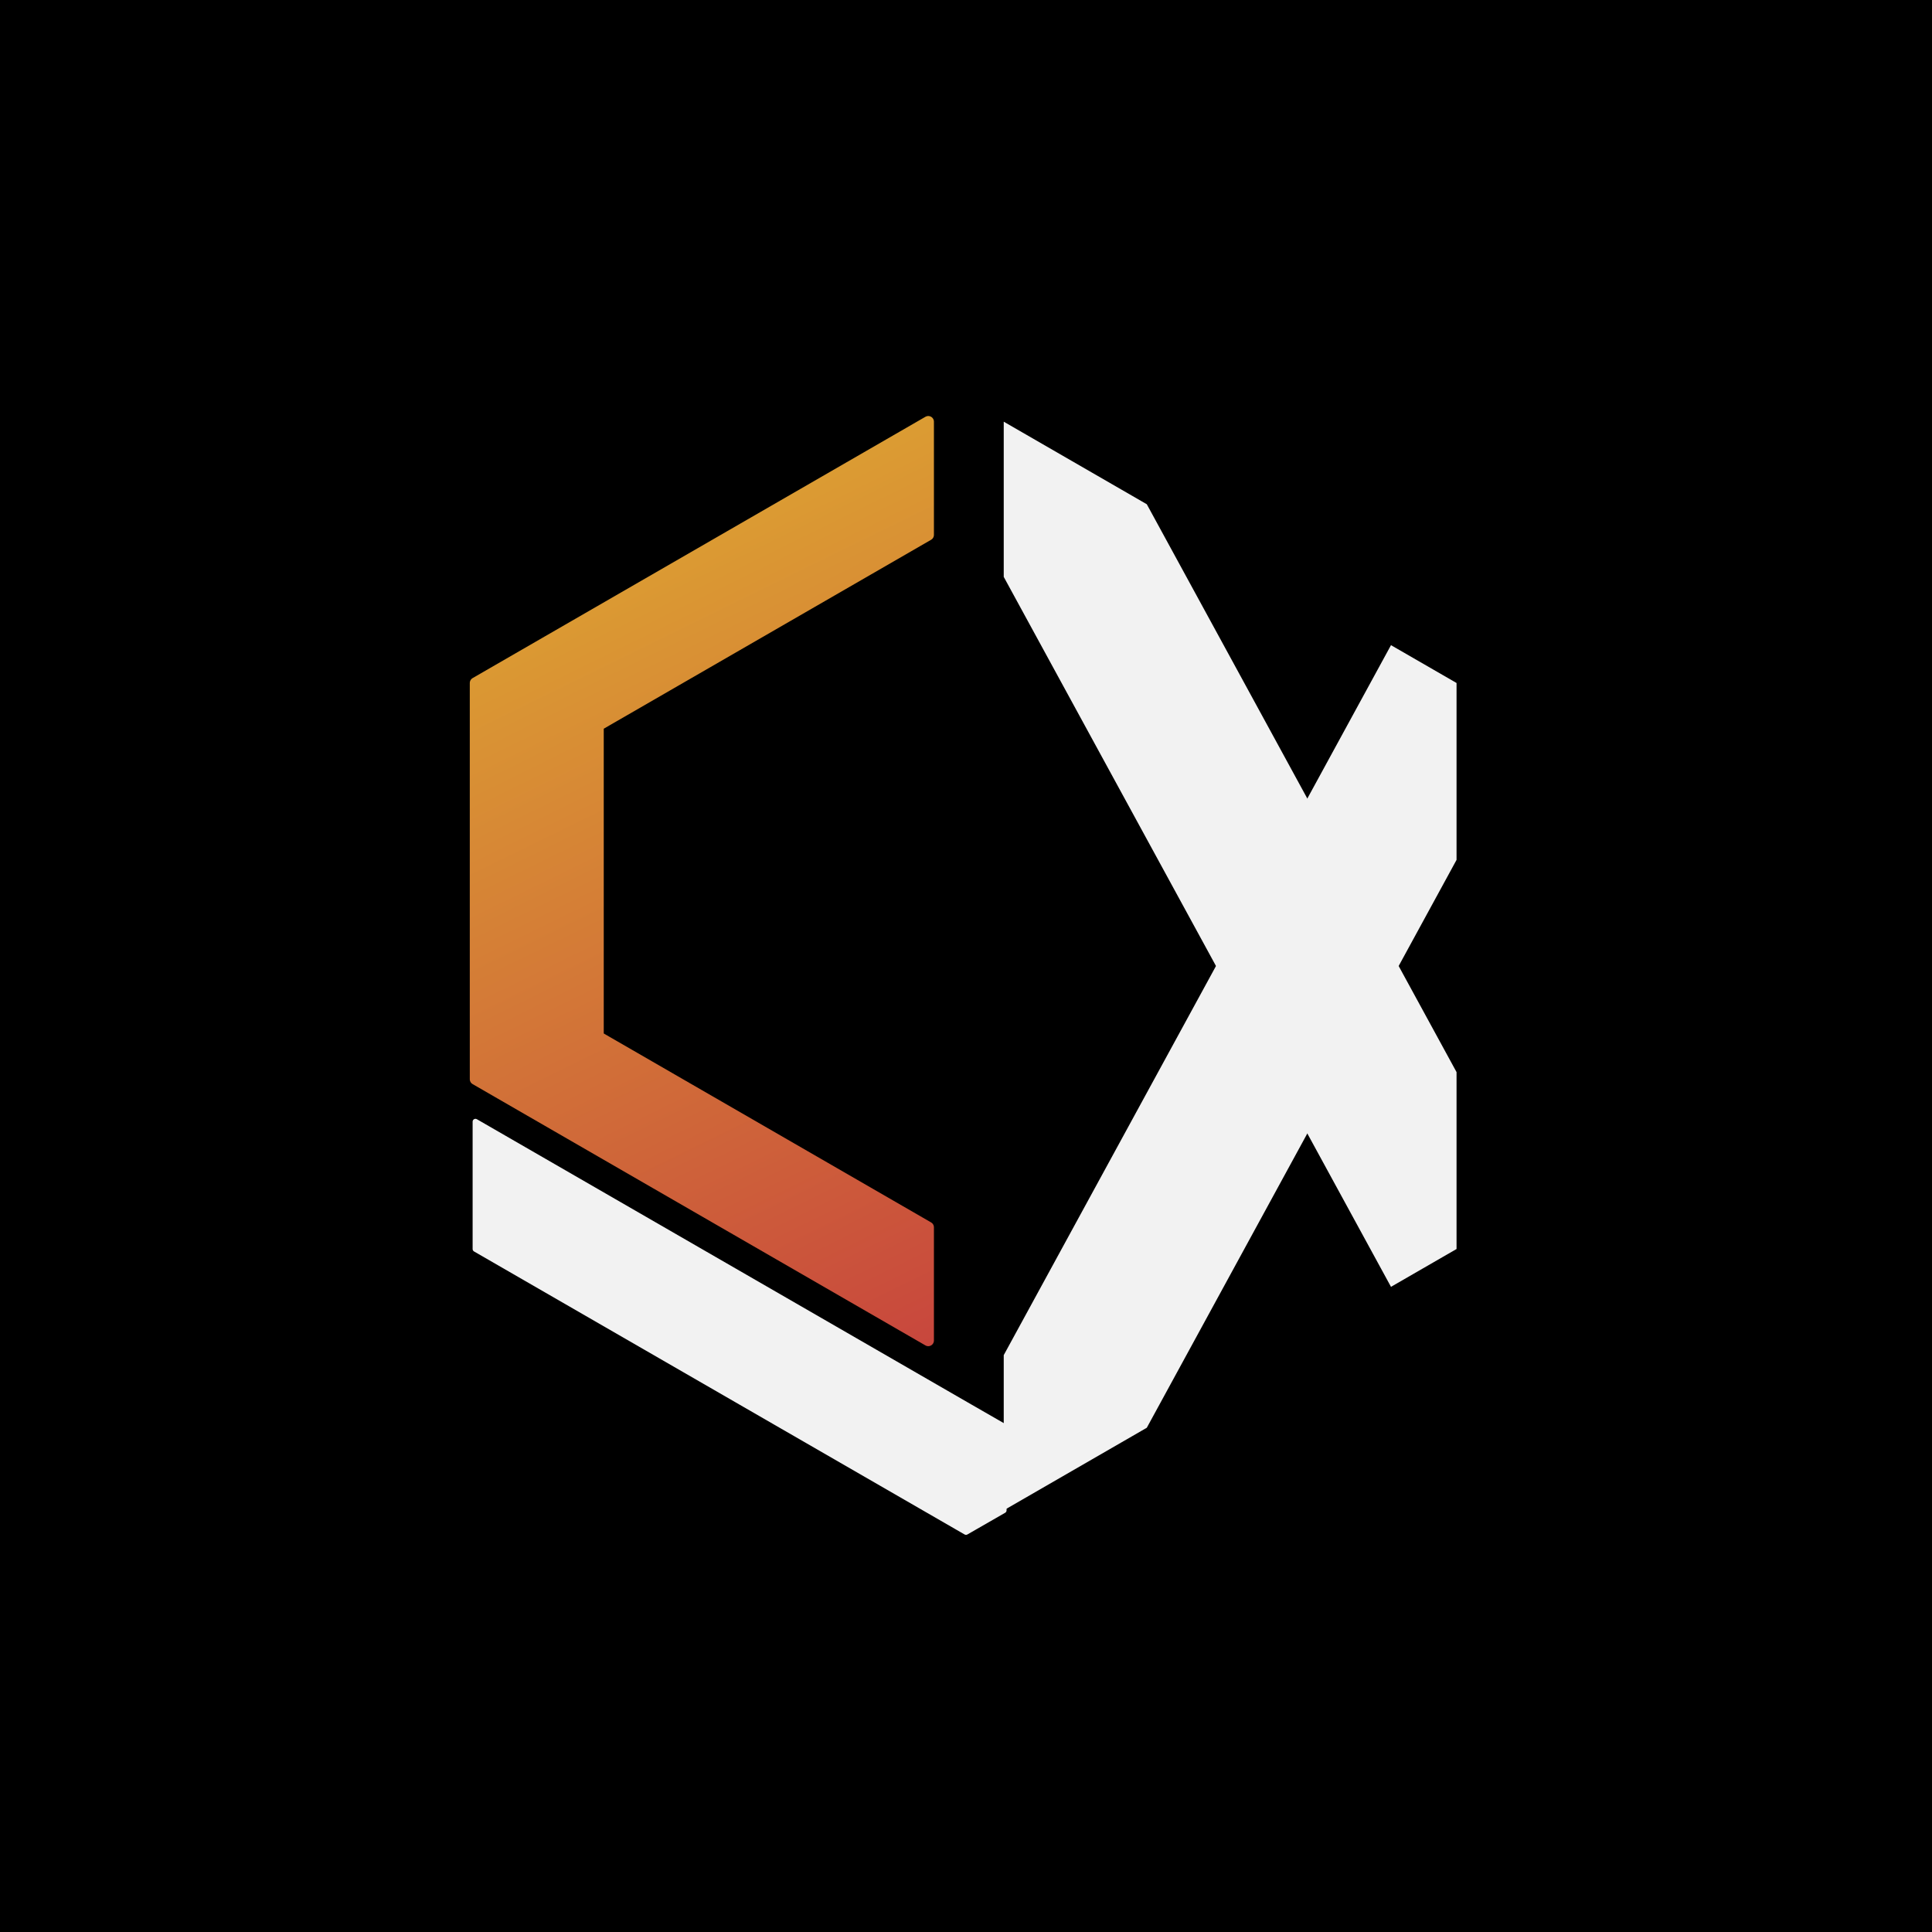
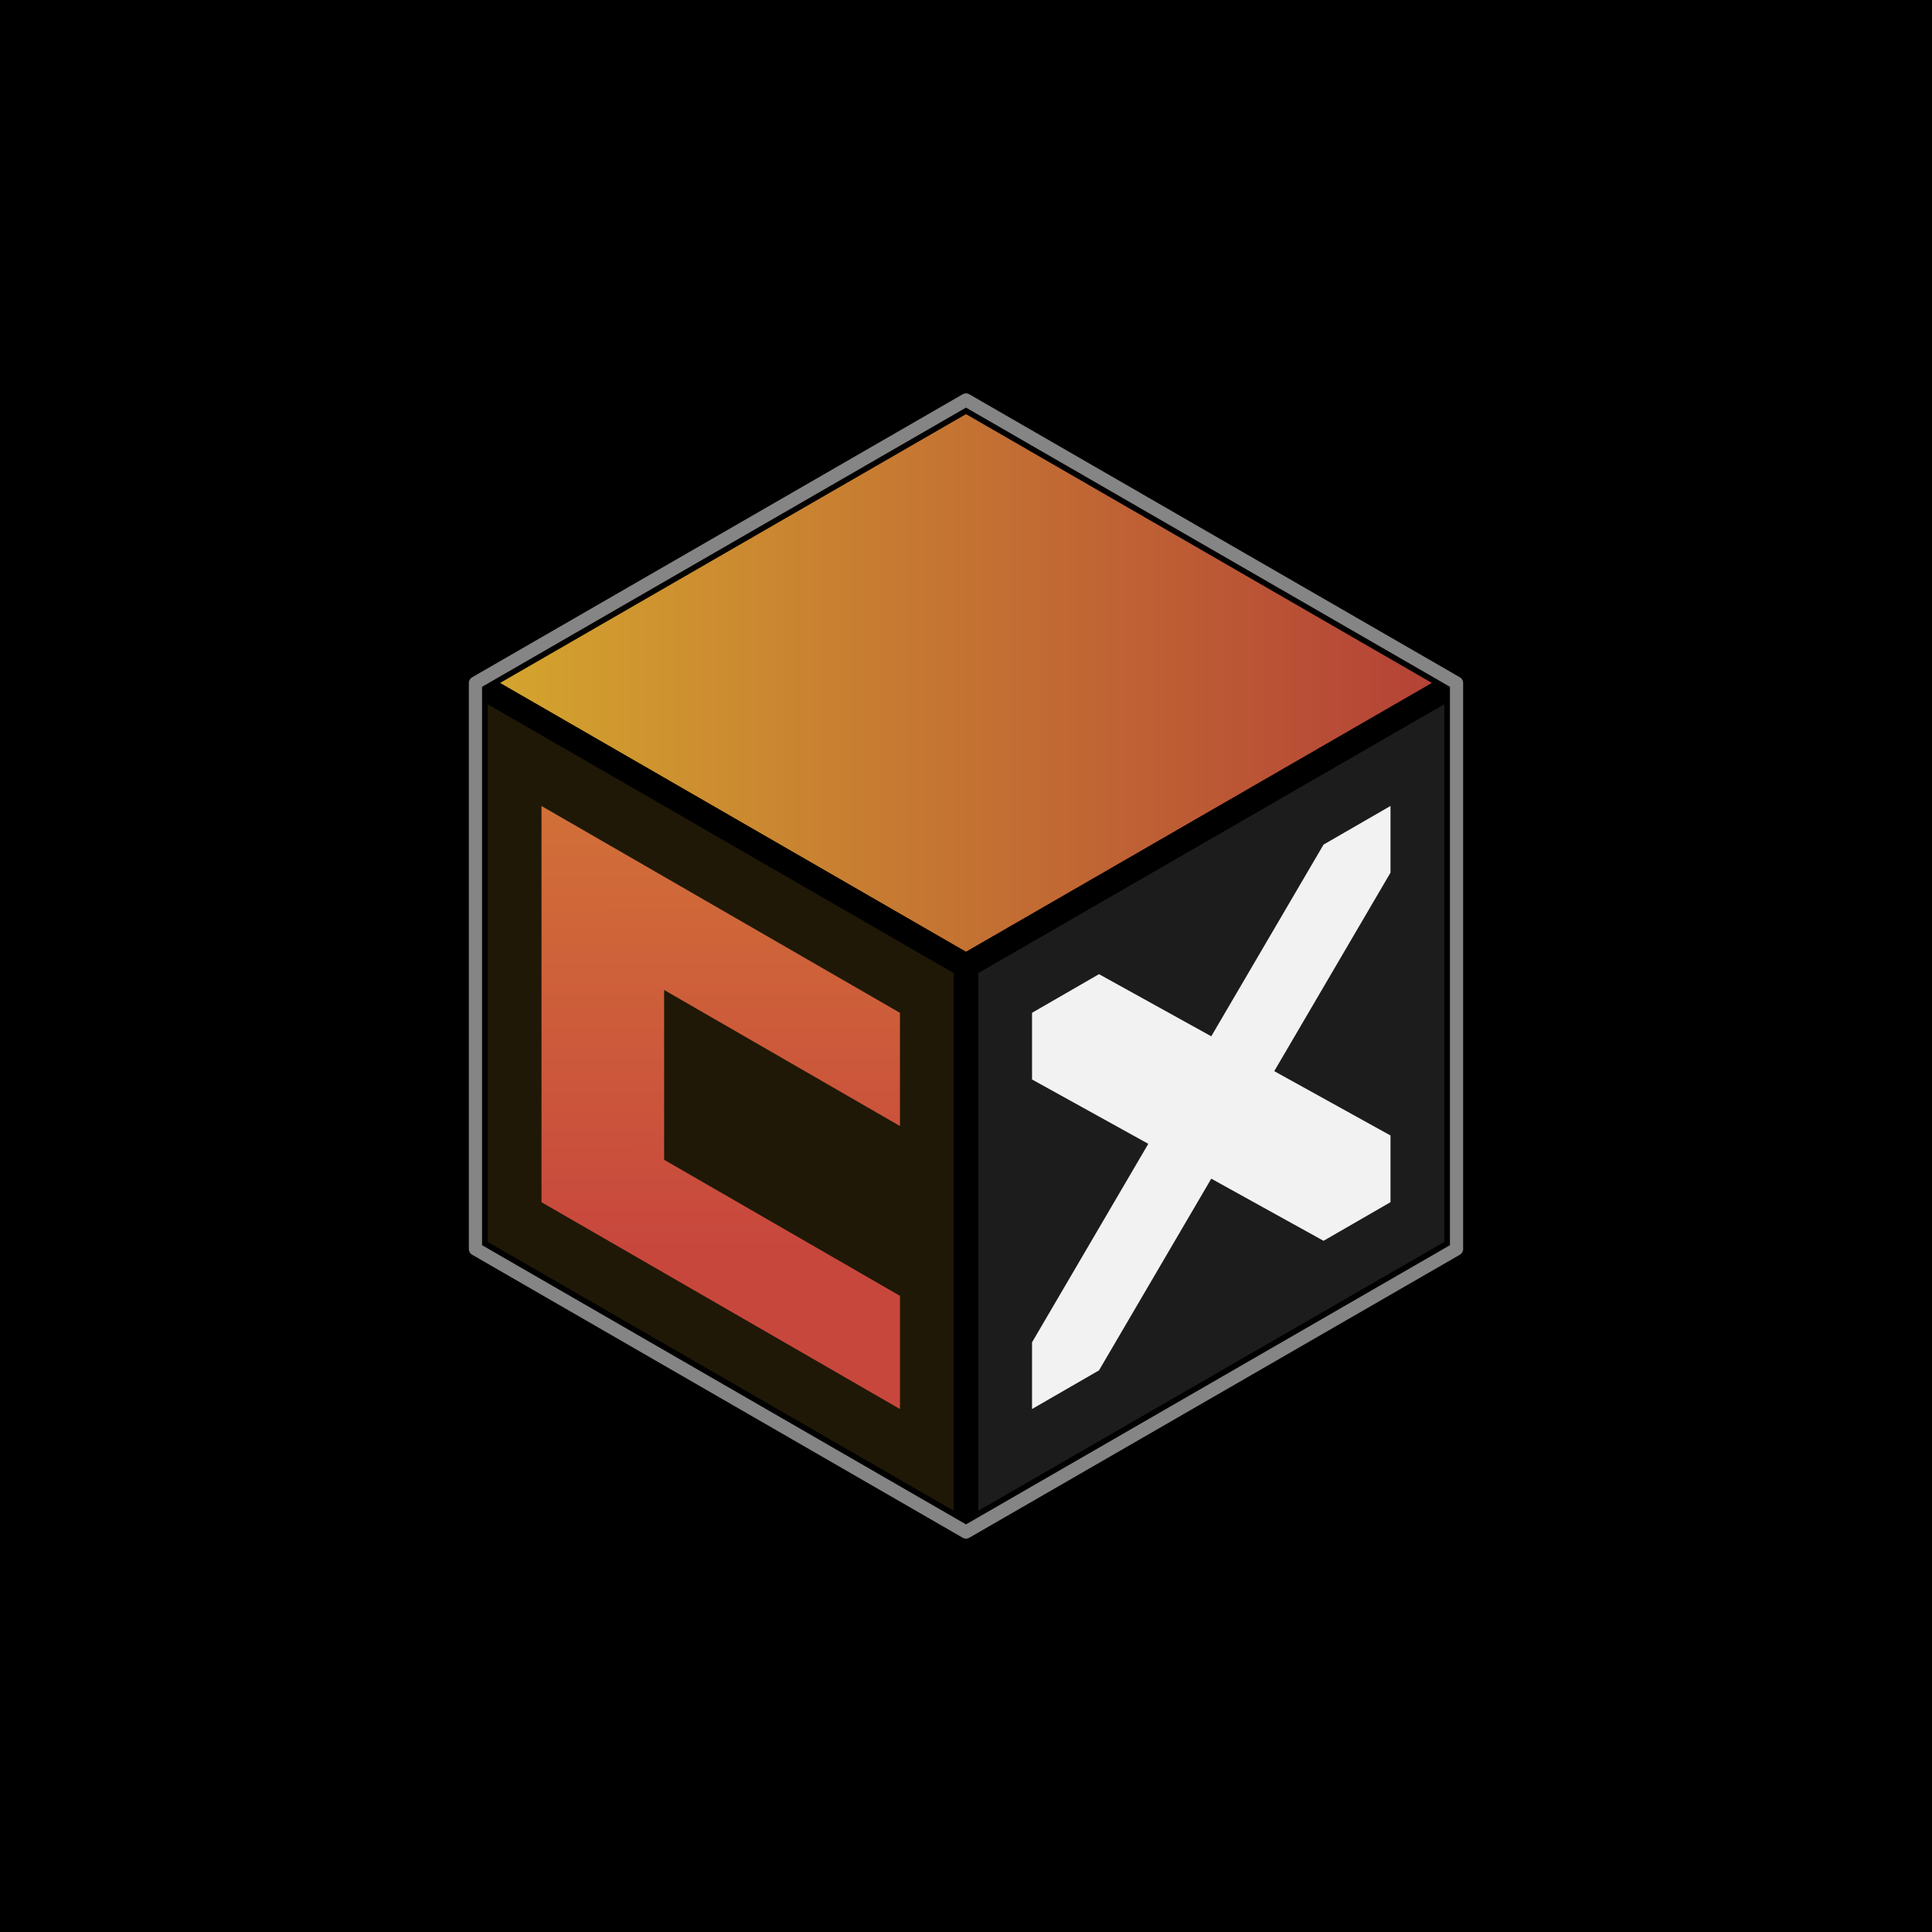
<svg xmlns="http://www.w3.org/2000/svg" viewBox="0 0 512 512">
  <rect width="512" height="512" fill="#000" />
  <g transform="translate(256.0 256.0) scale(2.500)">
    <defs>
-       <linearGradient id="cgc" gradientUnits="userSpaceOnUse" x1="-52" y1="-58" x2="-4" y2="40">
+       <linearGradient id="cgc" gradientUnits="userSpaceOnUse" x1="-52" y1="-30" x2="0" y2="60">
        <stop offset="0" stop-color="#E0B030" />
        <stop offset="1" stop-color="#C8473D" />
      </linearGradient>
-       <clipPath id="rcl">
-         <polygon points="4,-57.7 52,-30 52,30 4,57.7" />
+       <linearGradient id="tgc" gradientUnits="userSpaceOnUse" x1="-52" y1="-30" x2="52" y2="-30">
+         <stop offset="0" stop-color="#E0B030" stop-opacity=".95" />
+         <stop offset="1" stop-color="#C8473D" stop-opacity=".9" />
+       </linearGradient>
+       <clipPath id="xcl">
+         <rect x="7" y="9" width="38" height="42" />
      </clipPath>
    </defs>
-     <polygon points="-52,-30 -4,-57.7 -4,-45.7 -39,-25.5 -39,7.5 -4,27.7 -4,39.7 -52,12" fill="url(#cgc)" stroke="url(#cgc)" stroke-width="1.2" stroke-linejoin="round" />
-     <g clip-path="url(#rcl)" stroke="#f2f2f2" stroke-width="17">
-       <line x1="-2" y1="-70" x2="58" y2="40" />
-       <line x1="58" y1="-40" x2="-2" y2="70" />
+     <g stroke="#000" stroke-width="2.6" stroke-linejoin="round">
+       <polygon points="0,-60 52,-30 0,0 -52,-30" fill="url(#tgc)" />
+       <polygon points="-52,-30 0,0 0,60 -52,30" fill="#E0B030" fill-opacity=".14" />
+       <polygon points="0,0 52,-30 52,30 0,60" fill="#fff" fill-opacity=".11" />
    </g>
-     <polygon points="-52,16.5 0,46.5 4,48.8 4,57.7 0,60 -52,30" fill="#f2f2f2" stroke="#f2f2f2" stroke-width=".6" stroke-linejoin="round" />
+     <polygon points="0,-60 52,-30 52,30 0,60 -52,30 -52,-30" fill="none" stroke="#f2f2f2" stroke-opacity=".55" stroke-width="1.4" stroke-linejoin="round" />
+     <g transform="matrix(1 .577 0 1 -52 -30)">
+       <polygon points="7,9 45,9 45,21 20,21 20,39 45,39 45,51 7,51" fill="url(#cgc)" />
+     </g>
+     <g transform="matrix(1 -.577 0 1 0 0)">
+       <g clip-path="url(#xcl)" stroke="#f2f2f2" stroke-width="10">
+         <line x1="3" y1="4" x2="49" y2="56" />
+         <line x1="49" y1="4" x2="3" y2="56" />
+       </g>
+     </g>
  </g>
</svg>
